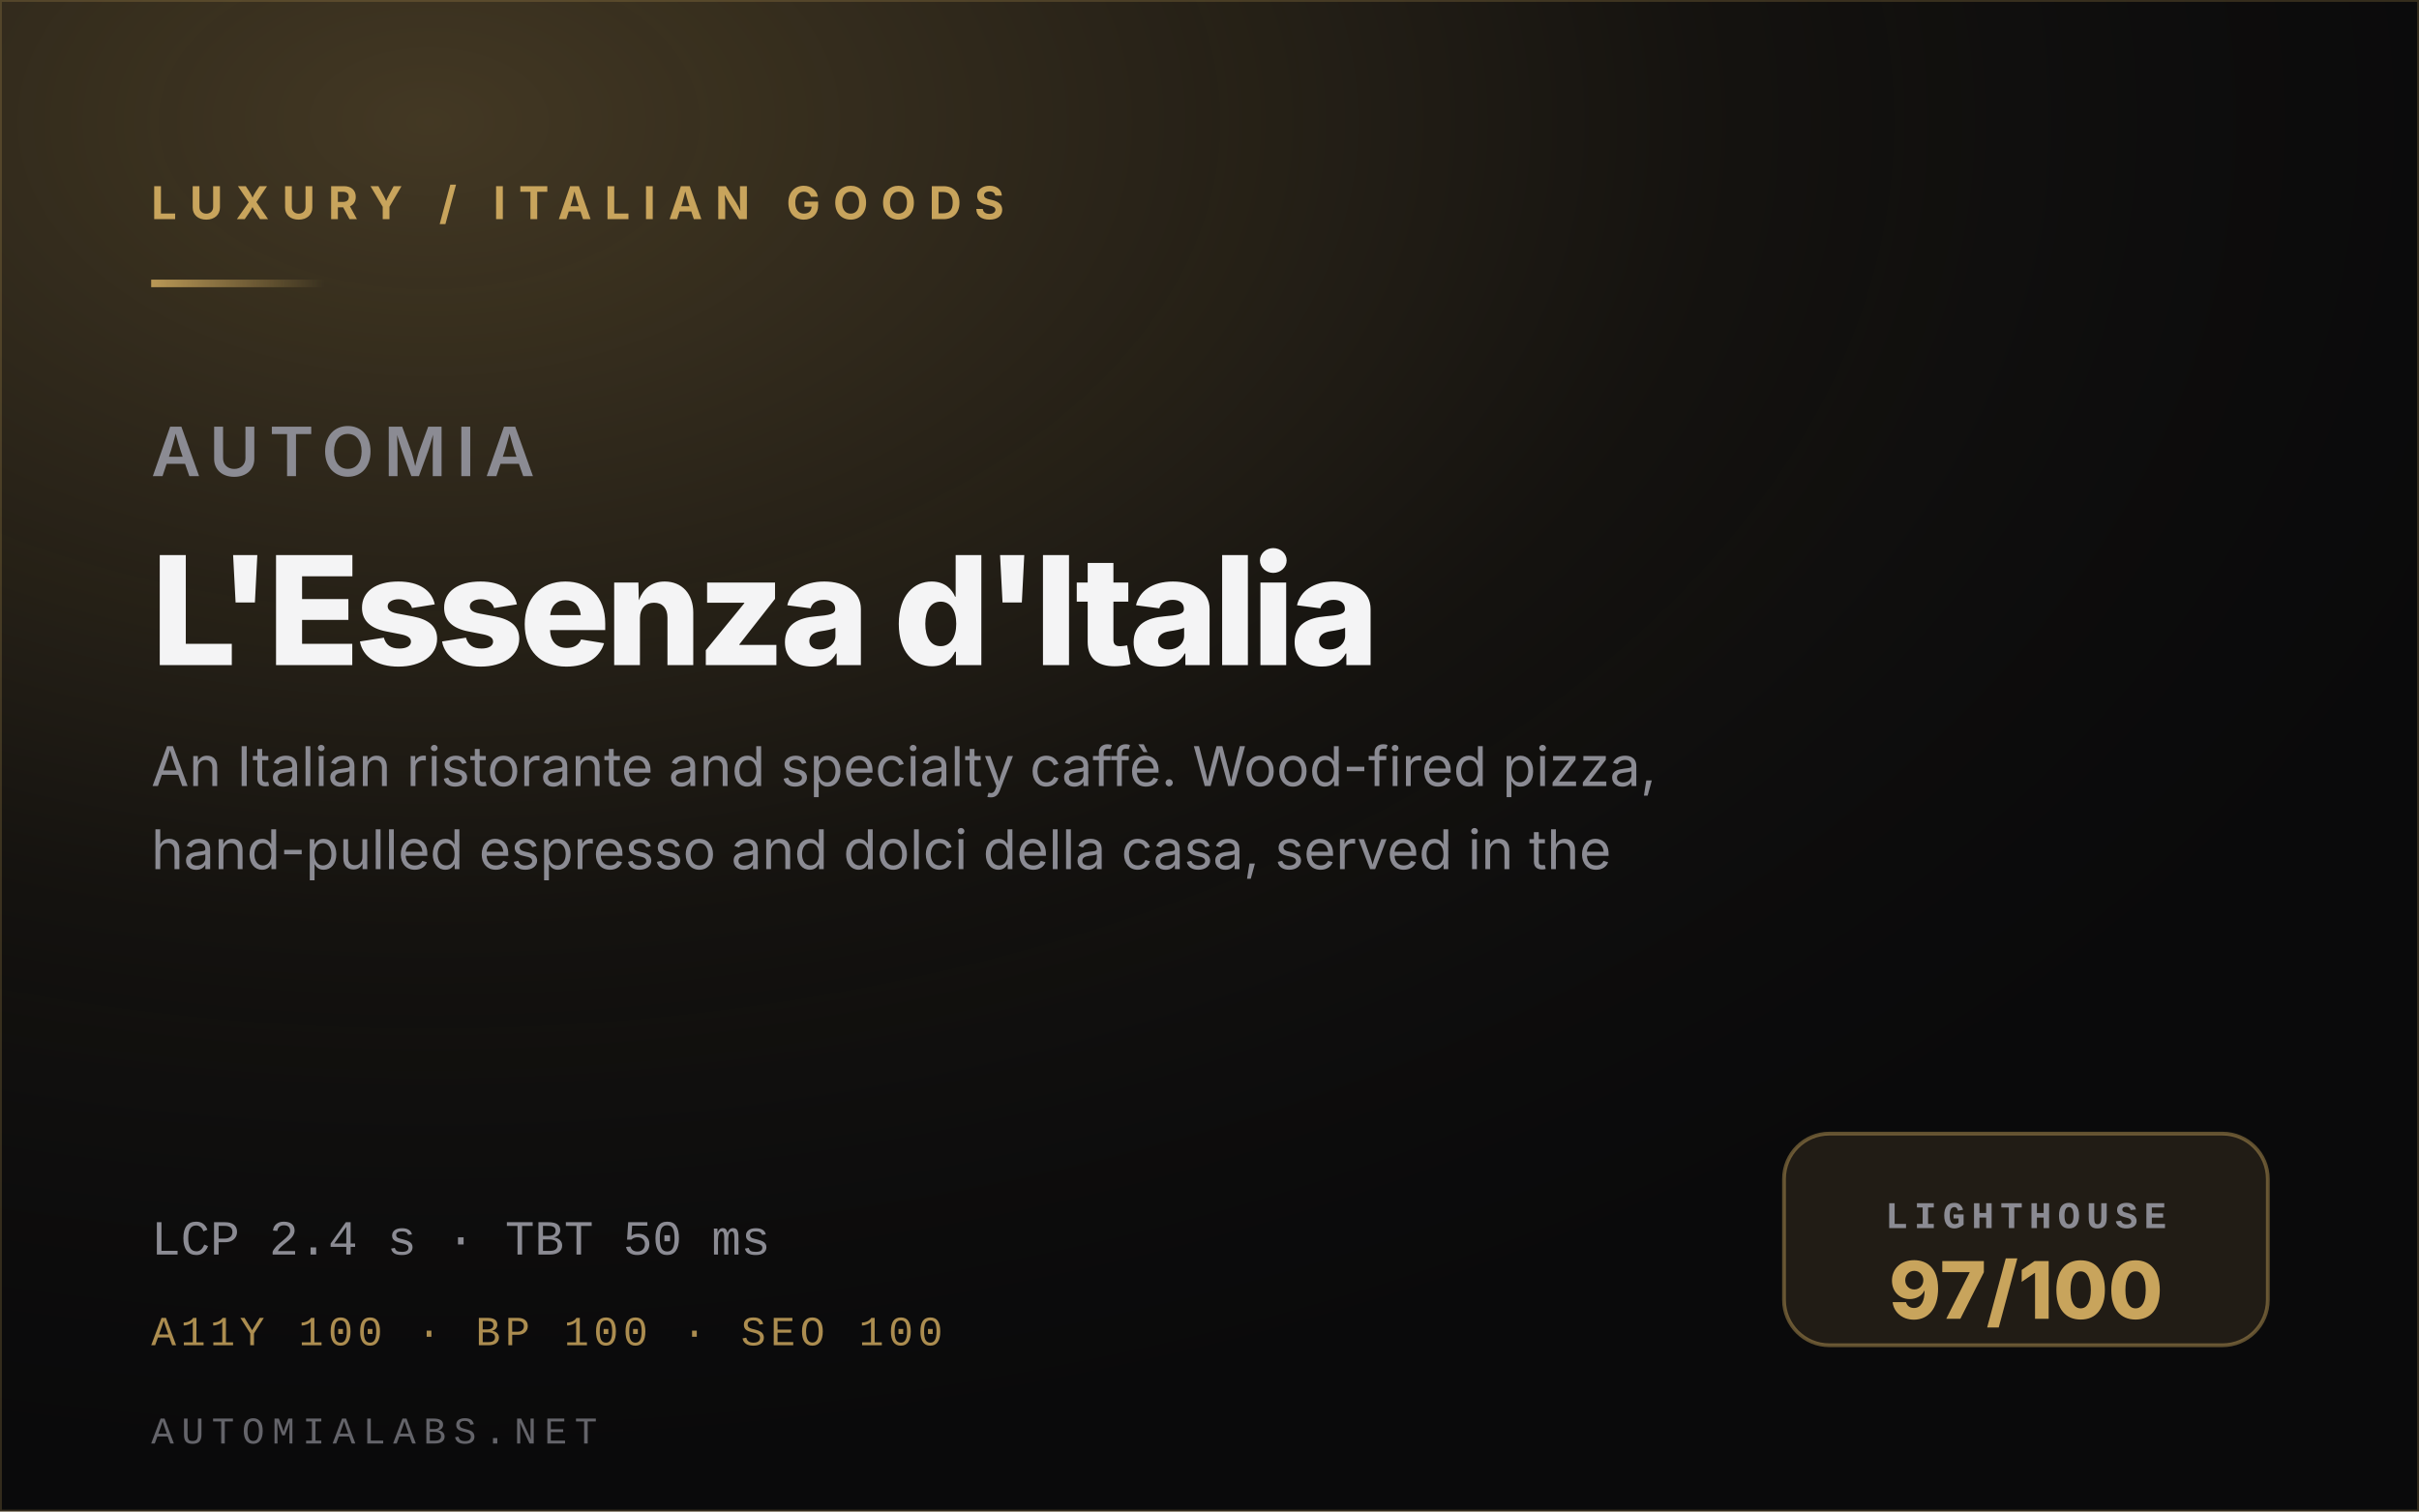
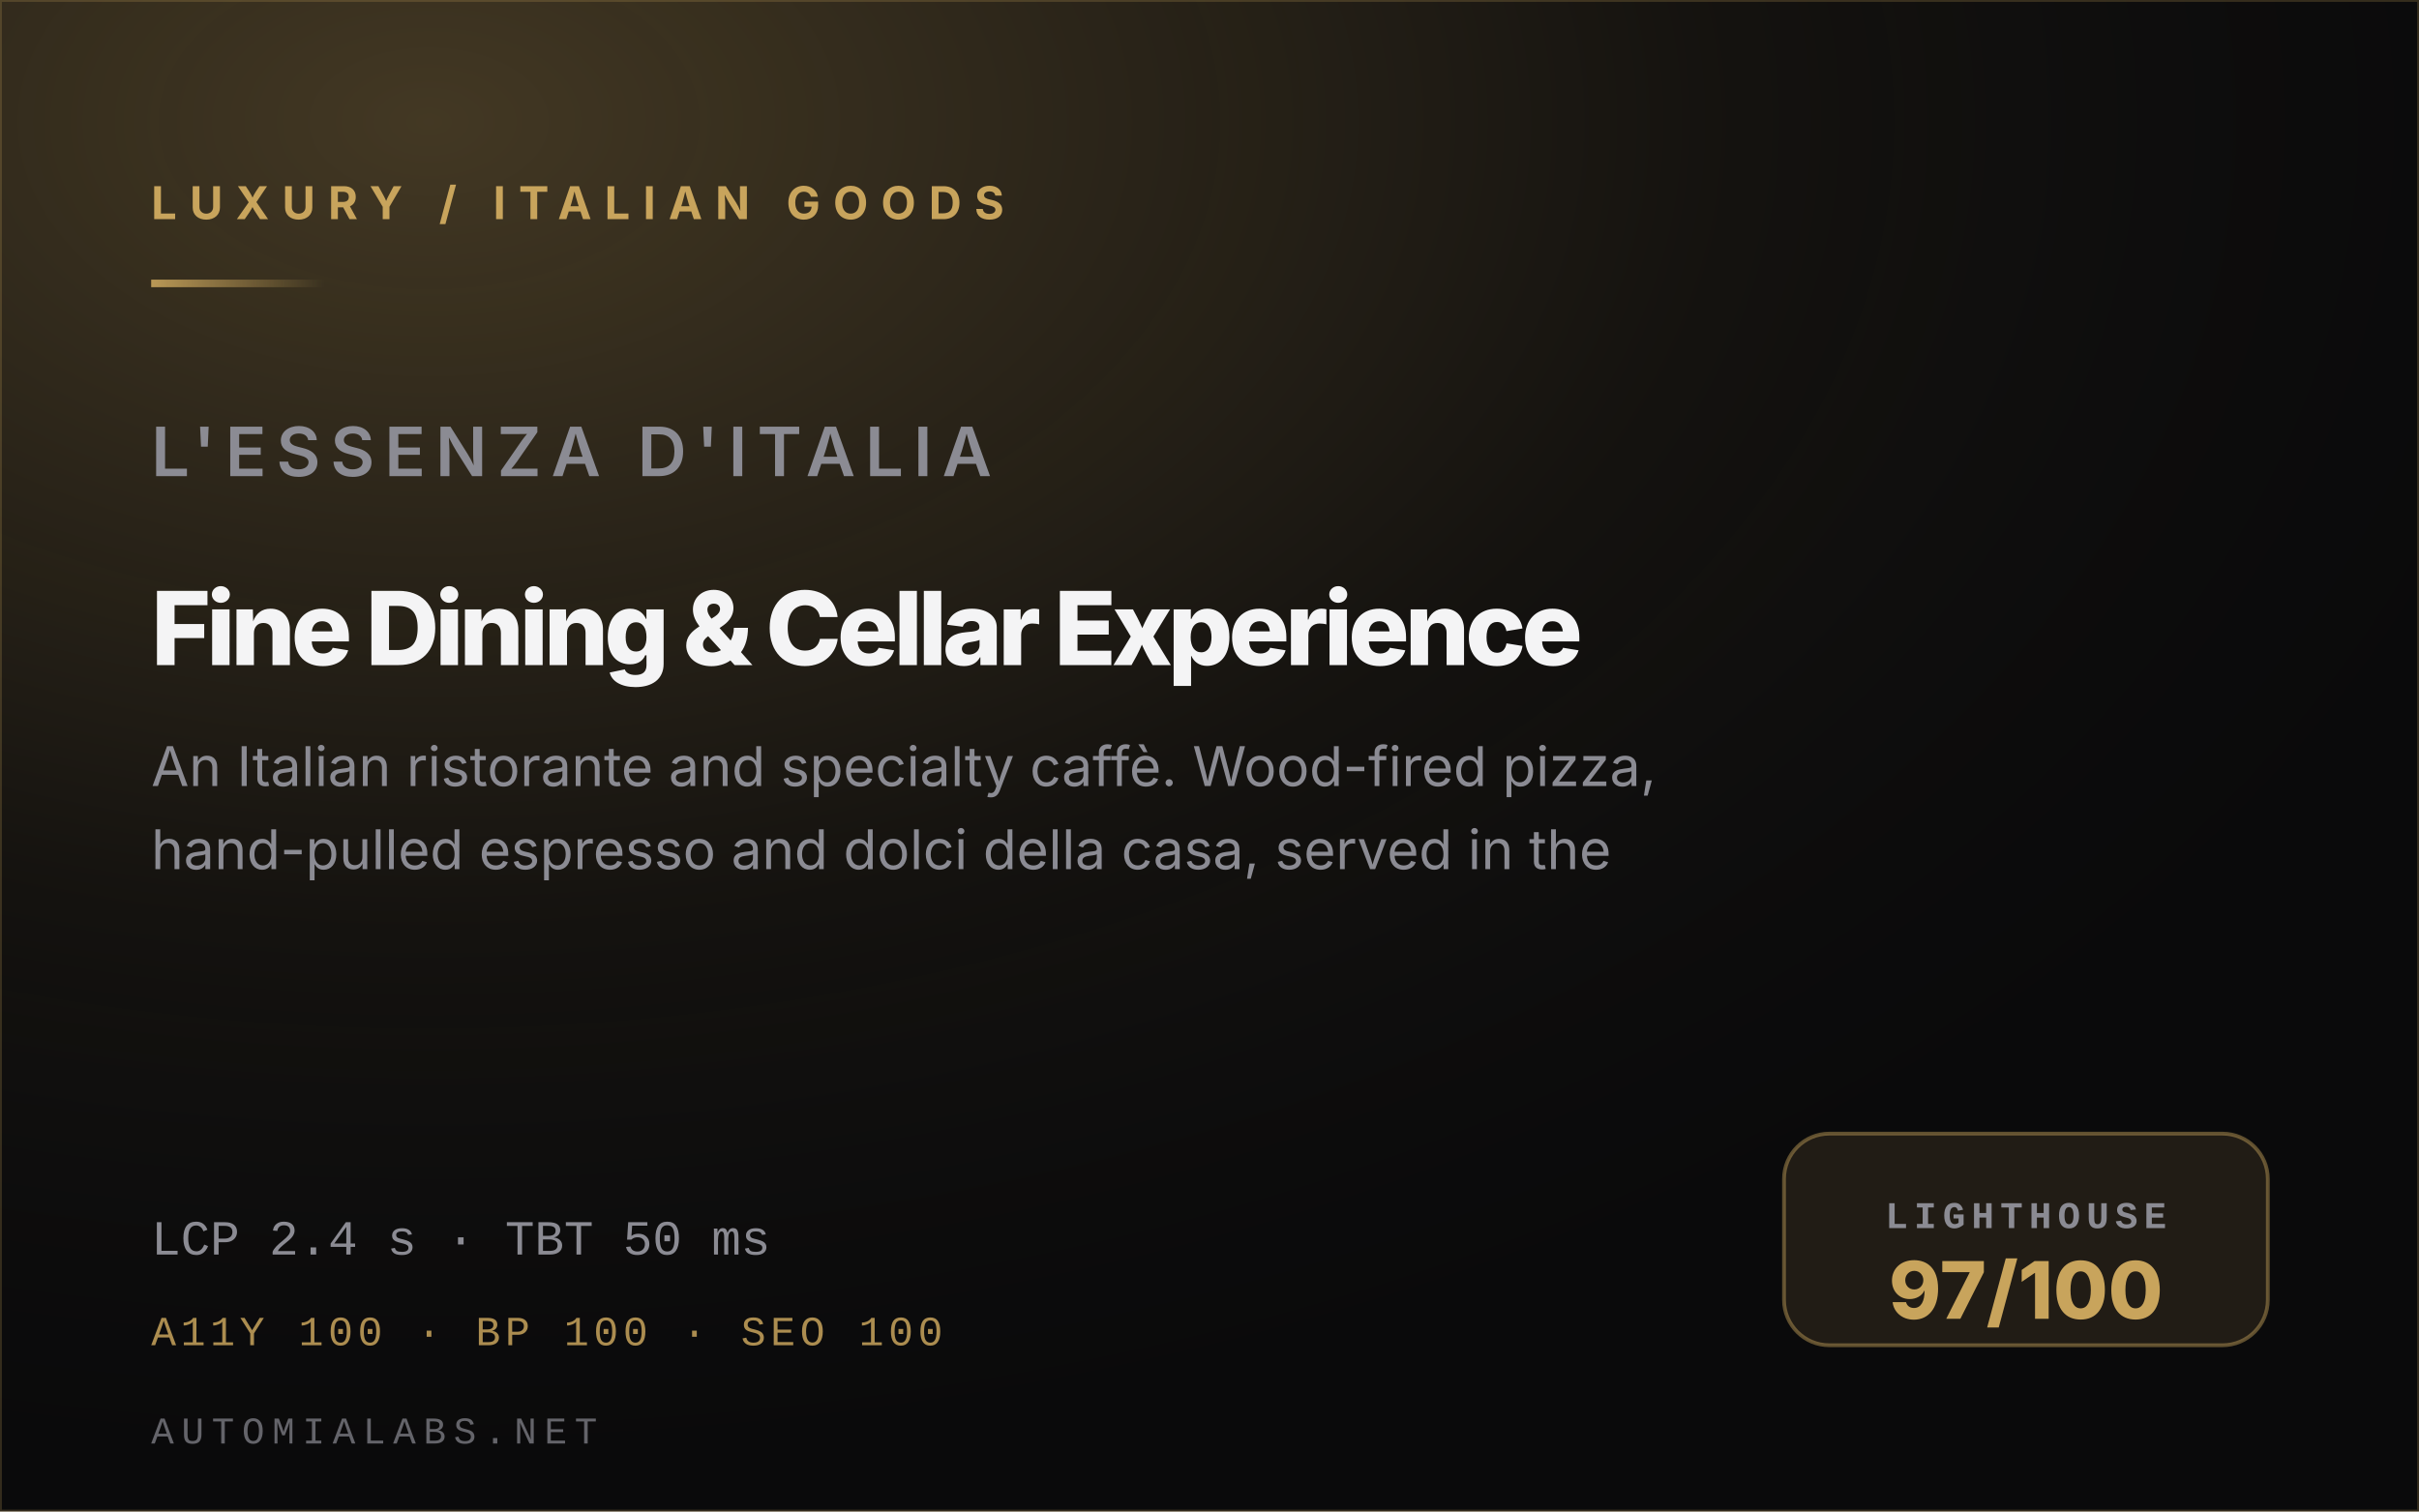
- <svg xmlns="http://www.w3.org/2000/svg" width="640" height="400" viewBox="0 0 640 400" role="img" aria-label="Automia — L'Essenza d'Italia">
+ <svg xmlns="http://www.w3.org/2000/svg" width="640" height="400" viewBox="0 0 640 400" role="img" aria-label="L'Essenza d'Italia — Fine Dining &amp; Cellar Experience">
  <defs>
    <radialGradient id="g" cx="18%" cy="8%" r="95%">
      <stop offset="0%" stop-color="#c8a45c" stop-opacity="0.30" />
      <stop offset="55%" stop-color="#c8a45c" stop-opacity="0.06" />
      <stop offset="100%" stop-color="#0a0a0b" stop-opacity="0" />
    </radialGradient>
    <linearGradient id="line" x1="0" y1="0" x2="1" y2="0">
      <stop offset="0%" stop-color="#c8a45c" stop-opacity="0.9" />
      <stop offset="100%" stop-color="#c8a45c" stop-opacity="0" />
    </linearGradient>
  </defs>
  <rect width="640" height="400" fill="#0a0a0b" />
  <rect width="640" height="400" fill="url(#g)" />
  <rect x="0" y="0" width="640" height="400" fill="none" stroke="#c8a45c" stroke-opacity="0.22" />
  <text x="40" y="58" font-family="Inter, -apple-system, 'Segoe UI', Helvetica, Arial, sans-serif" font-size="12" font-weight="700" letter-spacing="3.4" fill="#c8a45c">LUXURY / ITALIAN GOODS</text>
  <rect x="40" y="74" width="46" height="2" fill="url(#line)" />
-   <text x="40" y="126" font-family="Inter, -apple-system, 'Segoe UI', Helvetica, Arial, sans-serif" font-size="18" font-weight="600" letter-spacing="2.6" fill="#8b8b93">AUTOMIA</text>
-   <text x="40" y="176" font-family="Inter, -apple-system, 'Segoe UI', Helvetica, Arial, sans-serif" font-size="40" font-weight="800" letter-spacing="-1.2" fill="#f4f4f5">L'Essenza d'Italia</text>
+   <text x="40" y="126" font-family="Inter, -apple-system, 'Segoe UI', Helvetica, Arial, sans-serif" font-size="18" font-weight="600" letter-spacing="2.6" fill="#8b8b93">L'ESSENZA D'ITALIA</text>
+   <text x="40" y="176" font-family="Inter, -apple-system, 'Segoe UI', Helvetica, Arial, sans-serif" font-size="27" font-weight="800" letter-spacing="-1.2" fill="#f4f4f5">Fine Dining &amp; Cellar Experience</text>
  <text x="40" y="208" font-family="Inter, -apple-system, 'Segoe UI', Helvetica, Arial, sans-serif" font-size="14.5" fill="#8b8b93">An Italian ristorante and specialty caffè. Wood-fired pizza,</text>
  <text x="40" y="230" font-family="Inter, -apple-system, 'Segoe UI', Helvetica, Arial, sans-serif" font-size="14.5" fill="#8b8b93">hand-pulled espresso and dolci della casa, served in the</text>
  <rect x="472" y="300" width="128" height="56" rx="12" fill="#c8a45c" fill-opacity="0.12" stroke="#c8a45c" stroke-opacity="0.45" />
  <text x="536" y="325" text-anchor="middle" font-family="'SF Mono', 'Cascadia Mono', Consolas, 'Courier New', monospace" font-size="10" font-weight="600" letter-spacing="1.6" fill="#8b8b93">LIGHTHOUSE</text>
  <text x="536" y="349" text-anchor="middle" font-family="Inter, -apple-system, 'Segoe UI', Helvetica, Arial, sans-serif" font-size="21" font-weight="800" fill="#c8a45c">97/100</text>
  <text x="40" y="332" font-family="'SF Mono', 'Cascadia Mono', Consolas, 'Courier New', monospace" font-size="13" fill="#8b8b93">LCP 2.4 s   ·   TBT 50 ms</text>
  <text x="40" y="356" font-family="'SF Mono', 'Cascadia Mono', Consolas, 'Courier New', monospace" font-size="11" letter-spacing="1.2" fill="#c8a45c" fill-opacity="0.85">A11Y 100  ·  BP 100  ·  SEO 100</text>
  <text x="40" y="382" font-family="'SF Mono', 'Cascadia Mono', Consolas, 'Courier New', monospace" font-size="10" letter-spacing="2" fill="#8b8b93" fill-opacity="0.7">AUTOMIALABS.NET</text>
</svg>
